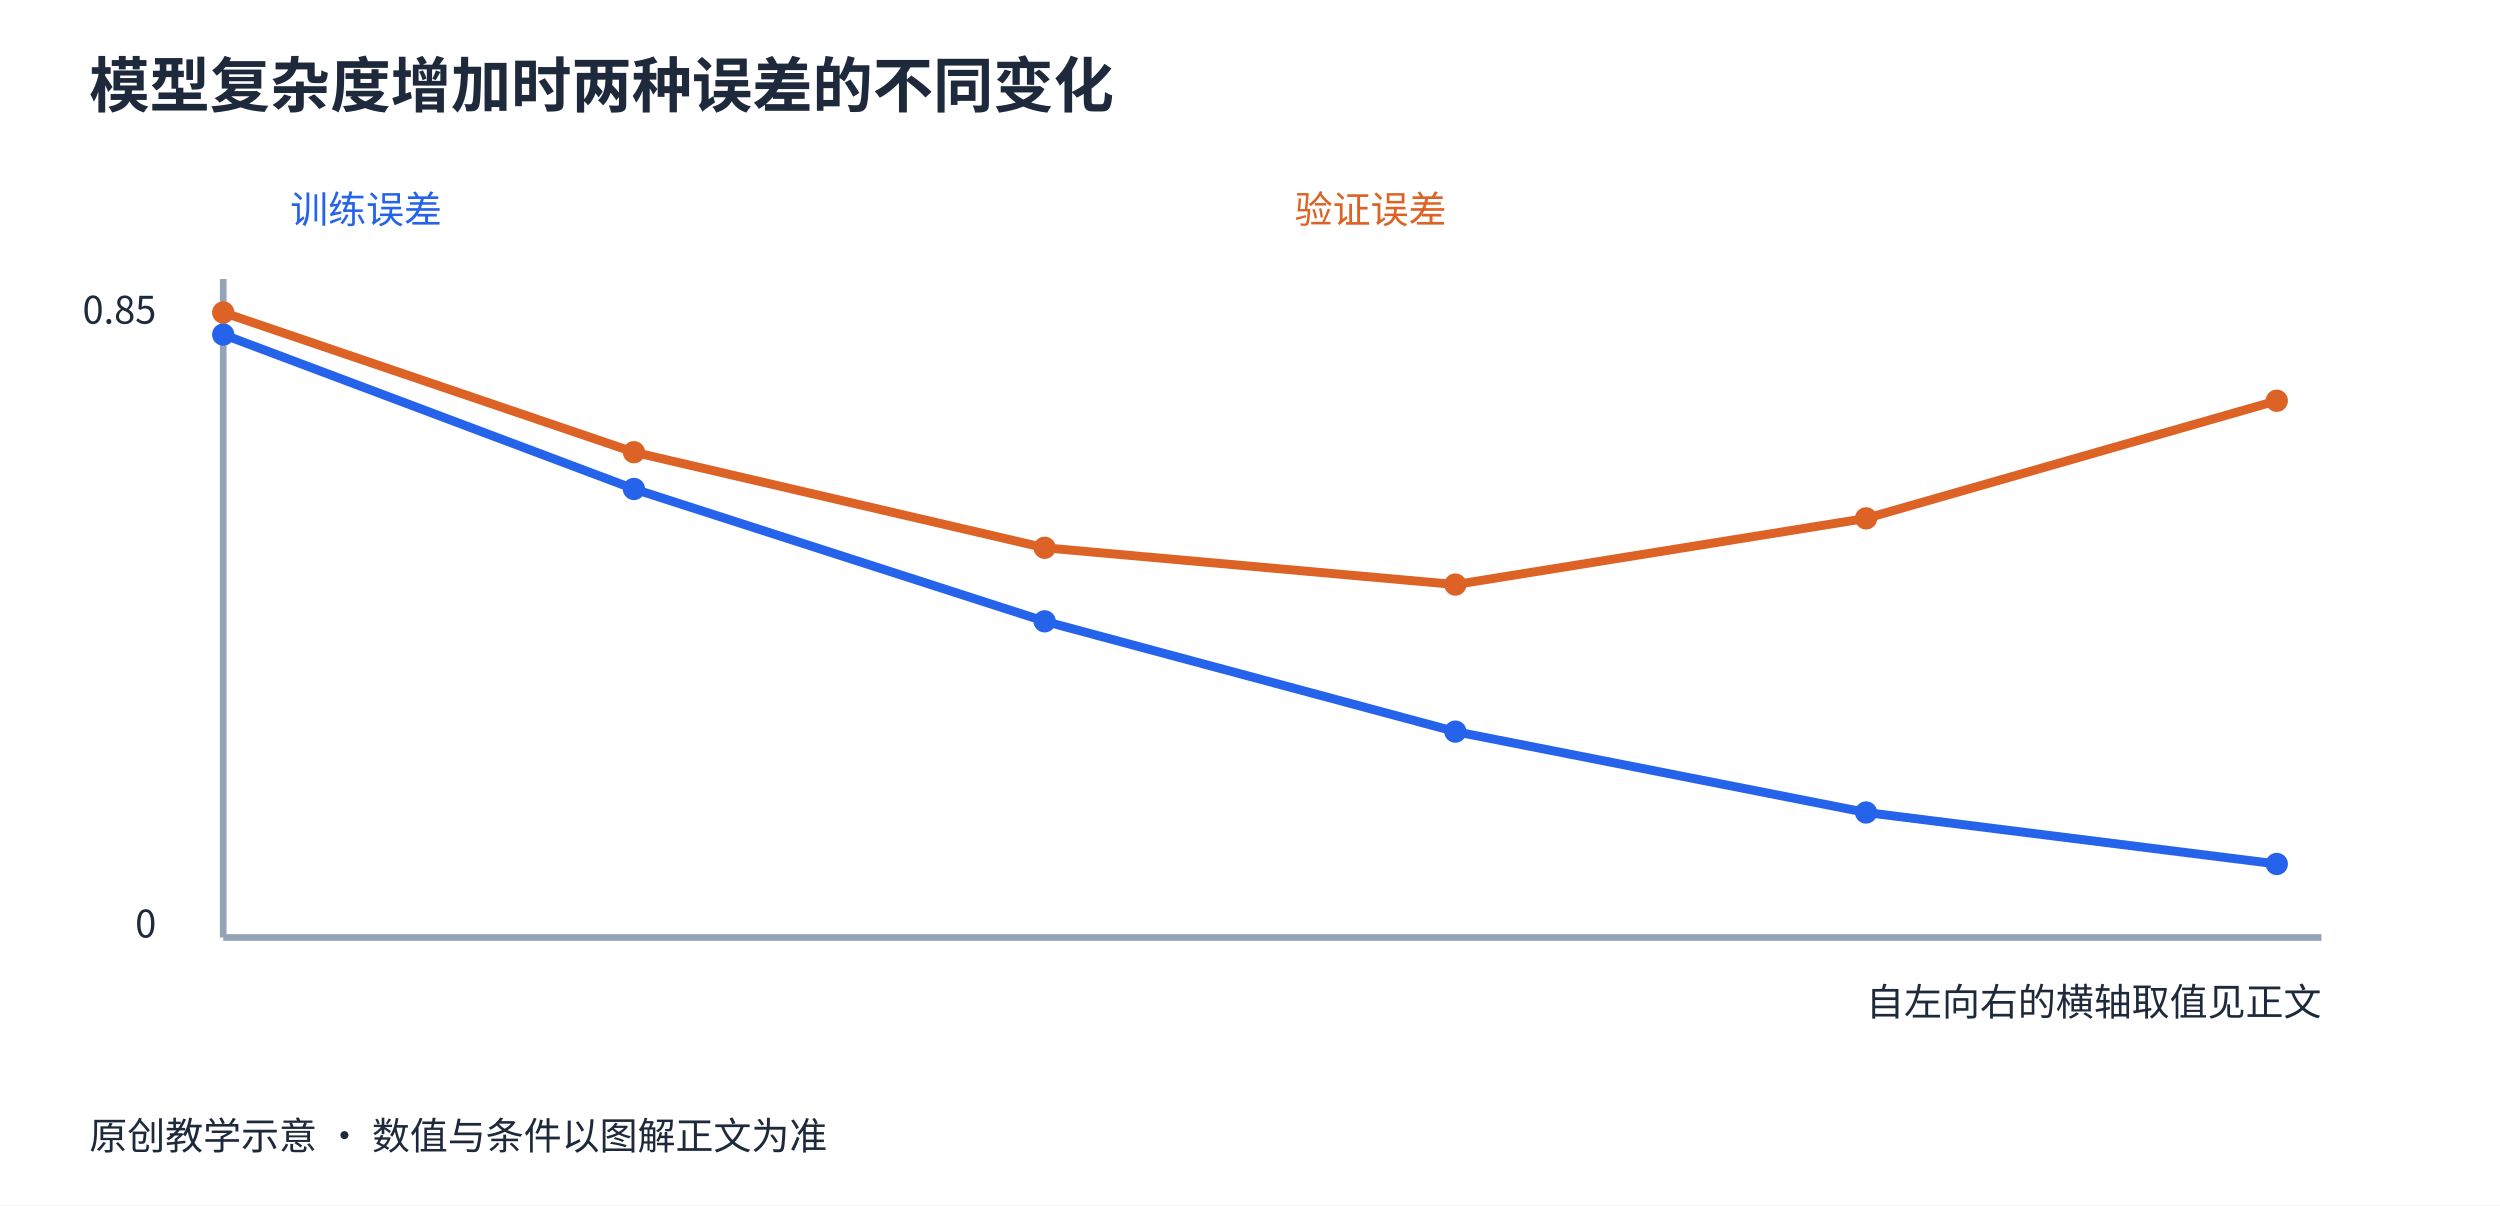
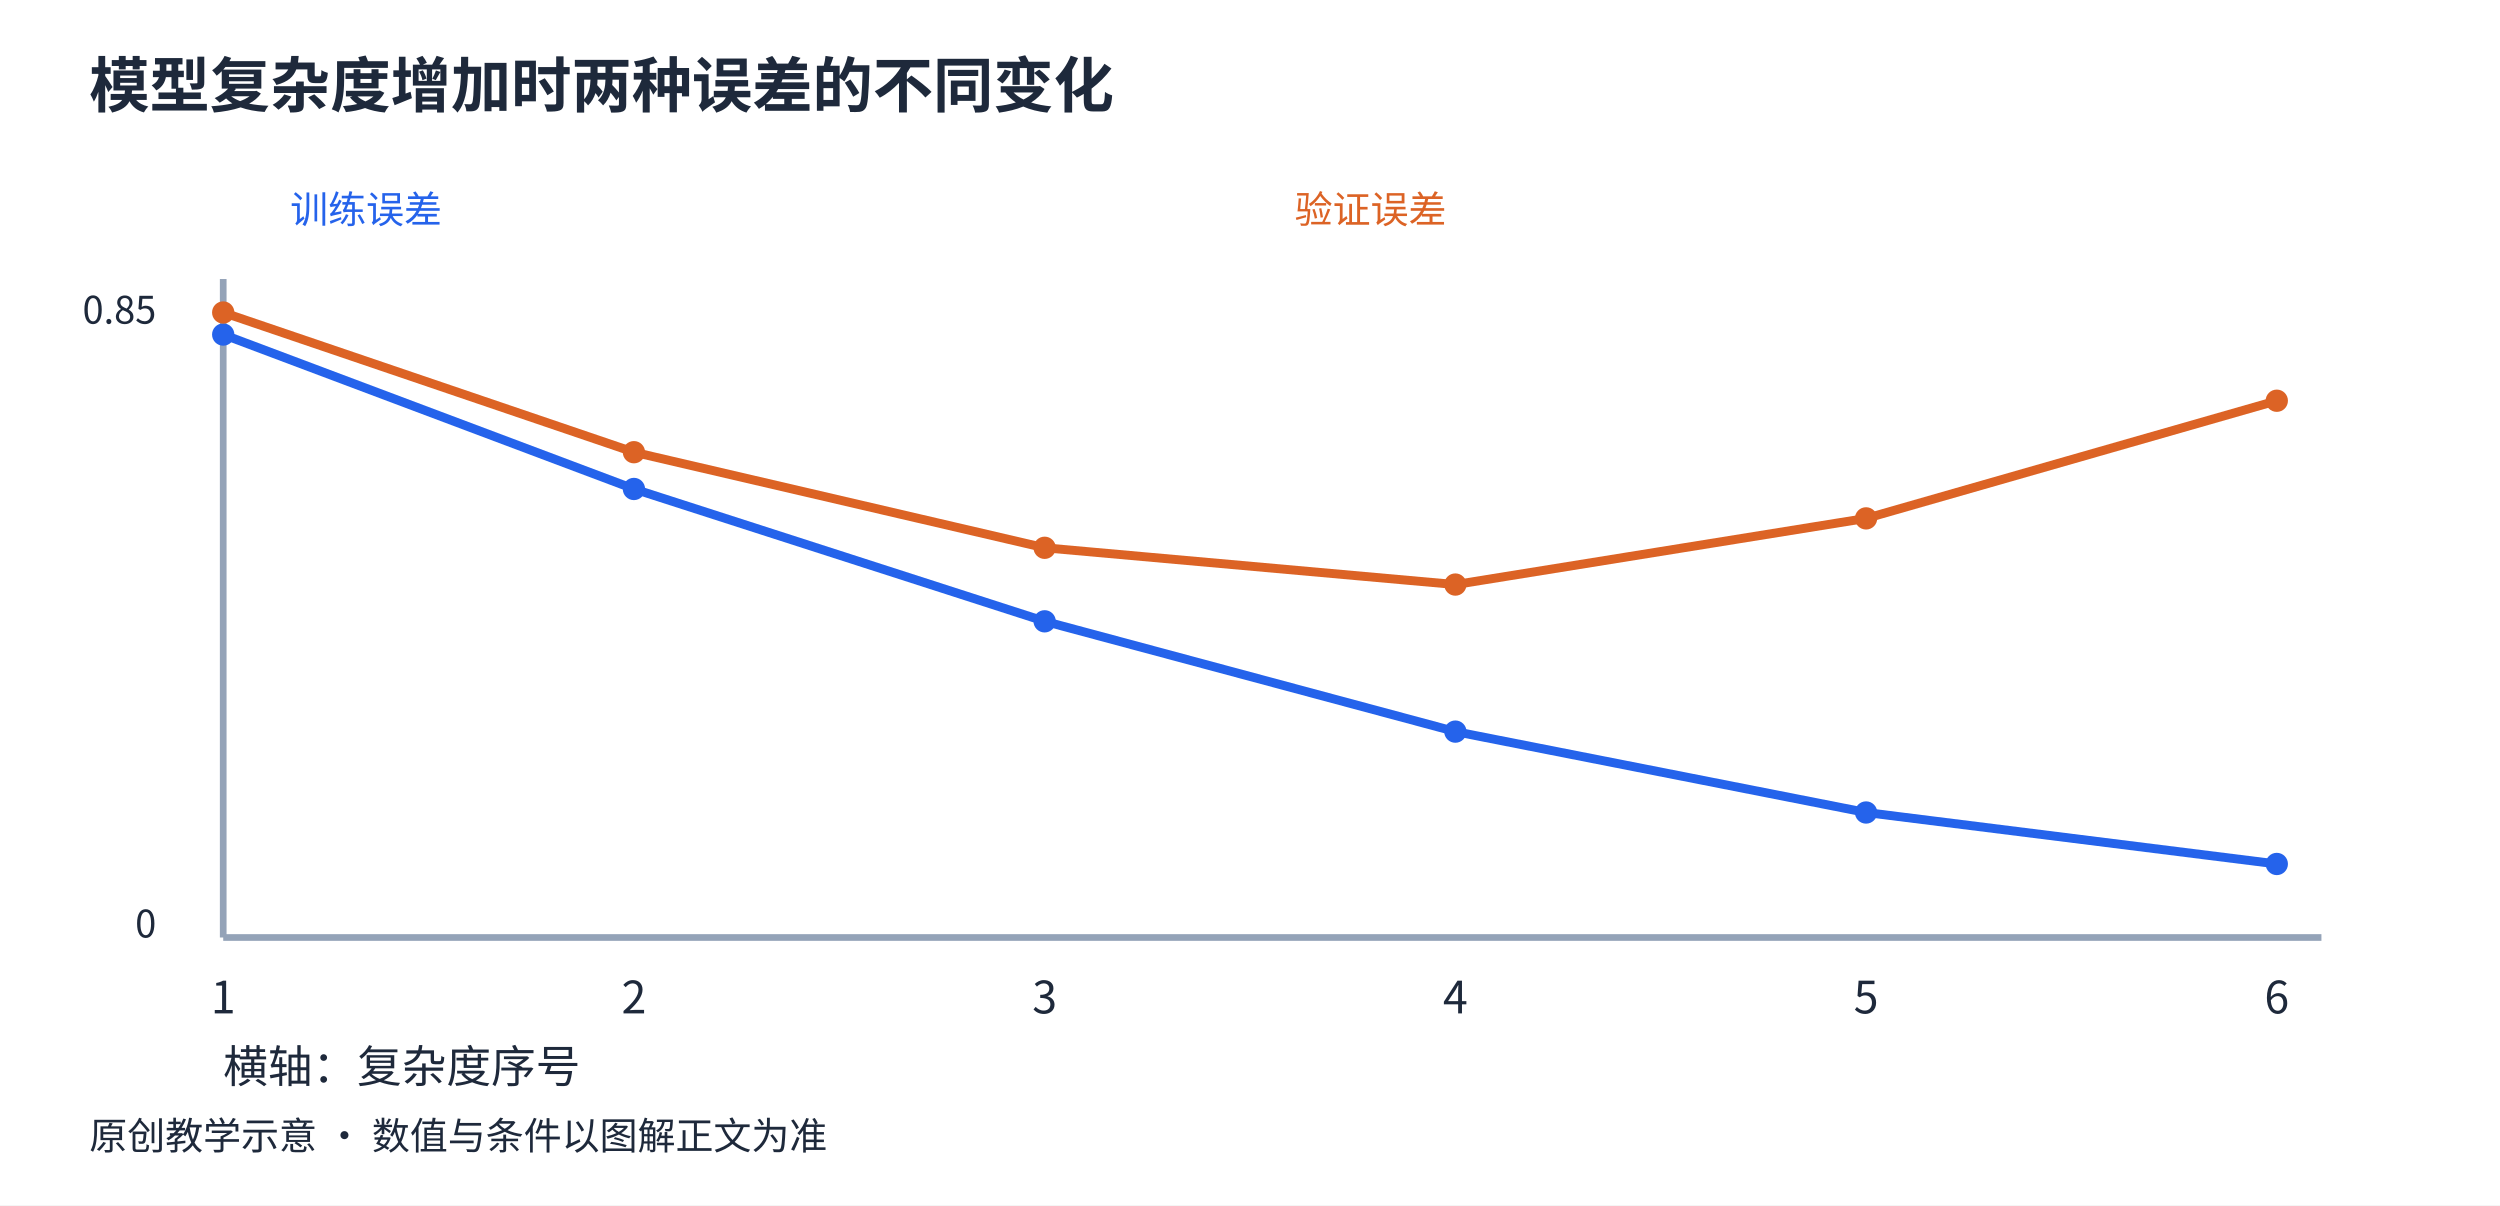
<svg xmlns="http://www.w3.org/2000/svg" width="1120" height="540" viewBox="0 0 1120 540" role="img">
  <rect width="1120" height="540" fill="white" />
  <style>text{font-family:Microsoft YaHei,Noto Sans CJK SC,sans-serif;fill:#1e293b;font-size:20px}.title{font-size:27px;font-weight:700}.small{font-size:17px}</style>
  <text x="40" y="48" class="title" text-anchor="start">模型复杂度增加时两种误差的不同变化</text>
  <text x="40" y="515" class="small" text-anchor="start">原创教学示意 · 数值与条件以图解正文为准</text>
  <line x1="100" y1="420" x2="1040" y2="420" stroke="#94a3b8" stroke-width="3" stroke-dasharray="" />
  <line x1="100" y1="420" x2="100" y2="125" stroke="#94a3b8" stroke-width="3" stroke-dasharray="" />
  <polyline points="100.0,149.882 284.0,219.059 468.0,278.353 652.0,327.765 836.0,364.0 1020.0,387.059" fill="none" stroke="#2563eb" stroke-width="4" />
  <text x="130" y="100" class="small" text-anchor="start" style="fill:#2563eb">训练误差</text>
  <circle cx="100.0" cy="149.882" r="5" fill="#2563eb" />
  <circle cx="284.0" cy="219.059" r="5" fill="#2563eb" />
  <circle cx="468.0" cy="278.353" r="5" fill="#2563eb" />
  <circle cx="652.0" cy="327.765" r="5" fill="#2563eb" />
  <circle cx="836.0" cy="364.0" r="5" fill="#2563eb" />
  <circle cx="1020.0" cy="387.059" r="5" fill="#2563eb" />
  <polyline points="100.0,140.0 284.0,202.588 468.0,245.412 652.0,261.882 836.0,232.235 1020.0,179.529" fill="none" stroke="#dc6325" stroke-width="4" />
  <text x="580" y="100" class="small" text-anchor="start" style="fill:#dc6325">验证误差</text>
  <circle cx="100.0" cy="140.0" r="5" fill="#dc6325" />
  <circle cx="284.0" cy="202.588" r="5" fill="#dc6325" />
  <circle cx="468.0" cy="245.412" r="5" fill="#dc6325" />
  <circle cx="652.0" cy="261.882" r="5" fill="#dc6325" />
  <circle cx="836.0" cy="232.235" r="5" fill="#dc6325" />
  <circle cx="1020.0" cy="179.529" r="5" fill="#dc6325" />
-   <text x="1040" y="455" class="small" text-anchor="end">自左向右的横轴取值见正文</text>
  <text x="70" y="145" class="small" text-anchor="end">0.85</text>
  <text x="70" y="420" class="small" text-anchor="end">0</text>
+   <text x="100.0" y="454" font-size="17" text-anchor="middle">1</text>
+   <text x="284.0" y="454" font-size="17" text-anchor="middle">2</text>
+   <text x="468.0" y="454" font-size="17" text-anchor="middle">3</text>
+   <text x="652.0" y="454" font-size="17" text-anchor="middle">4</text>
+   <text x="836.0" y="454" font-size="17" text-anchor="middle">5</text>
+   <text x="1020.0" y="454" font-size="17" text-anchor="middle">6</text>
+   <text x="100" y="485" font-size="17">横轴：复杂度序号</text>
</svg>
